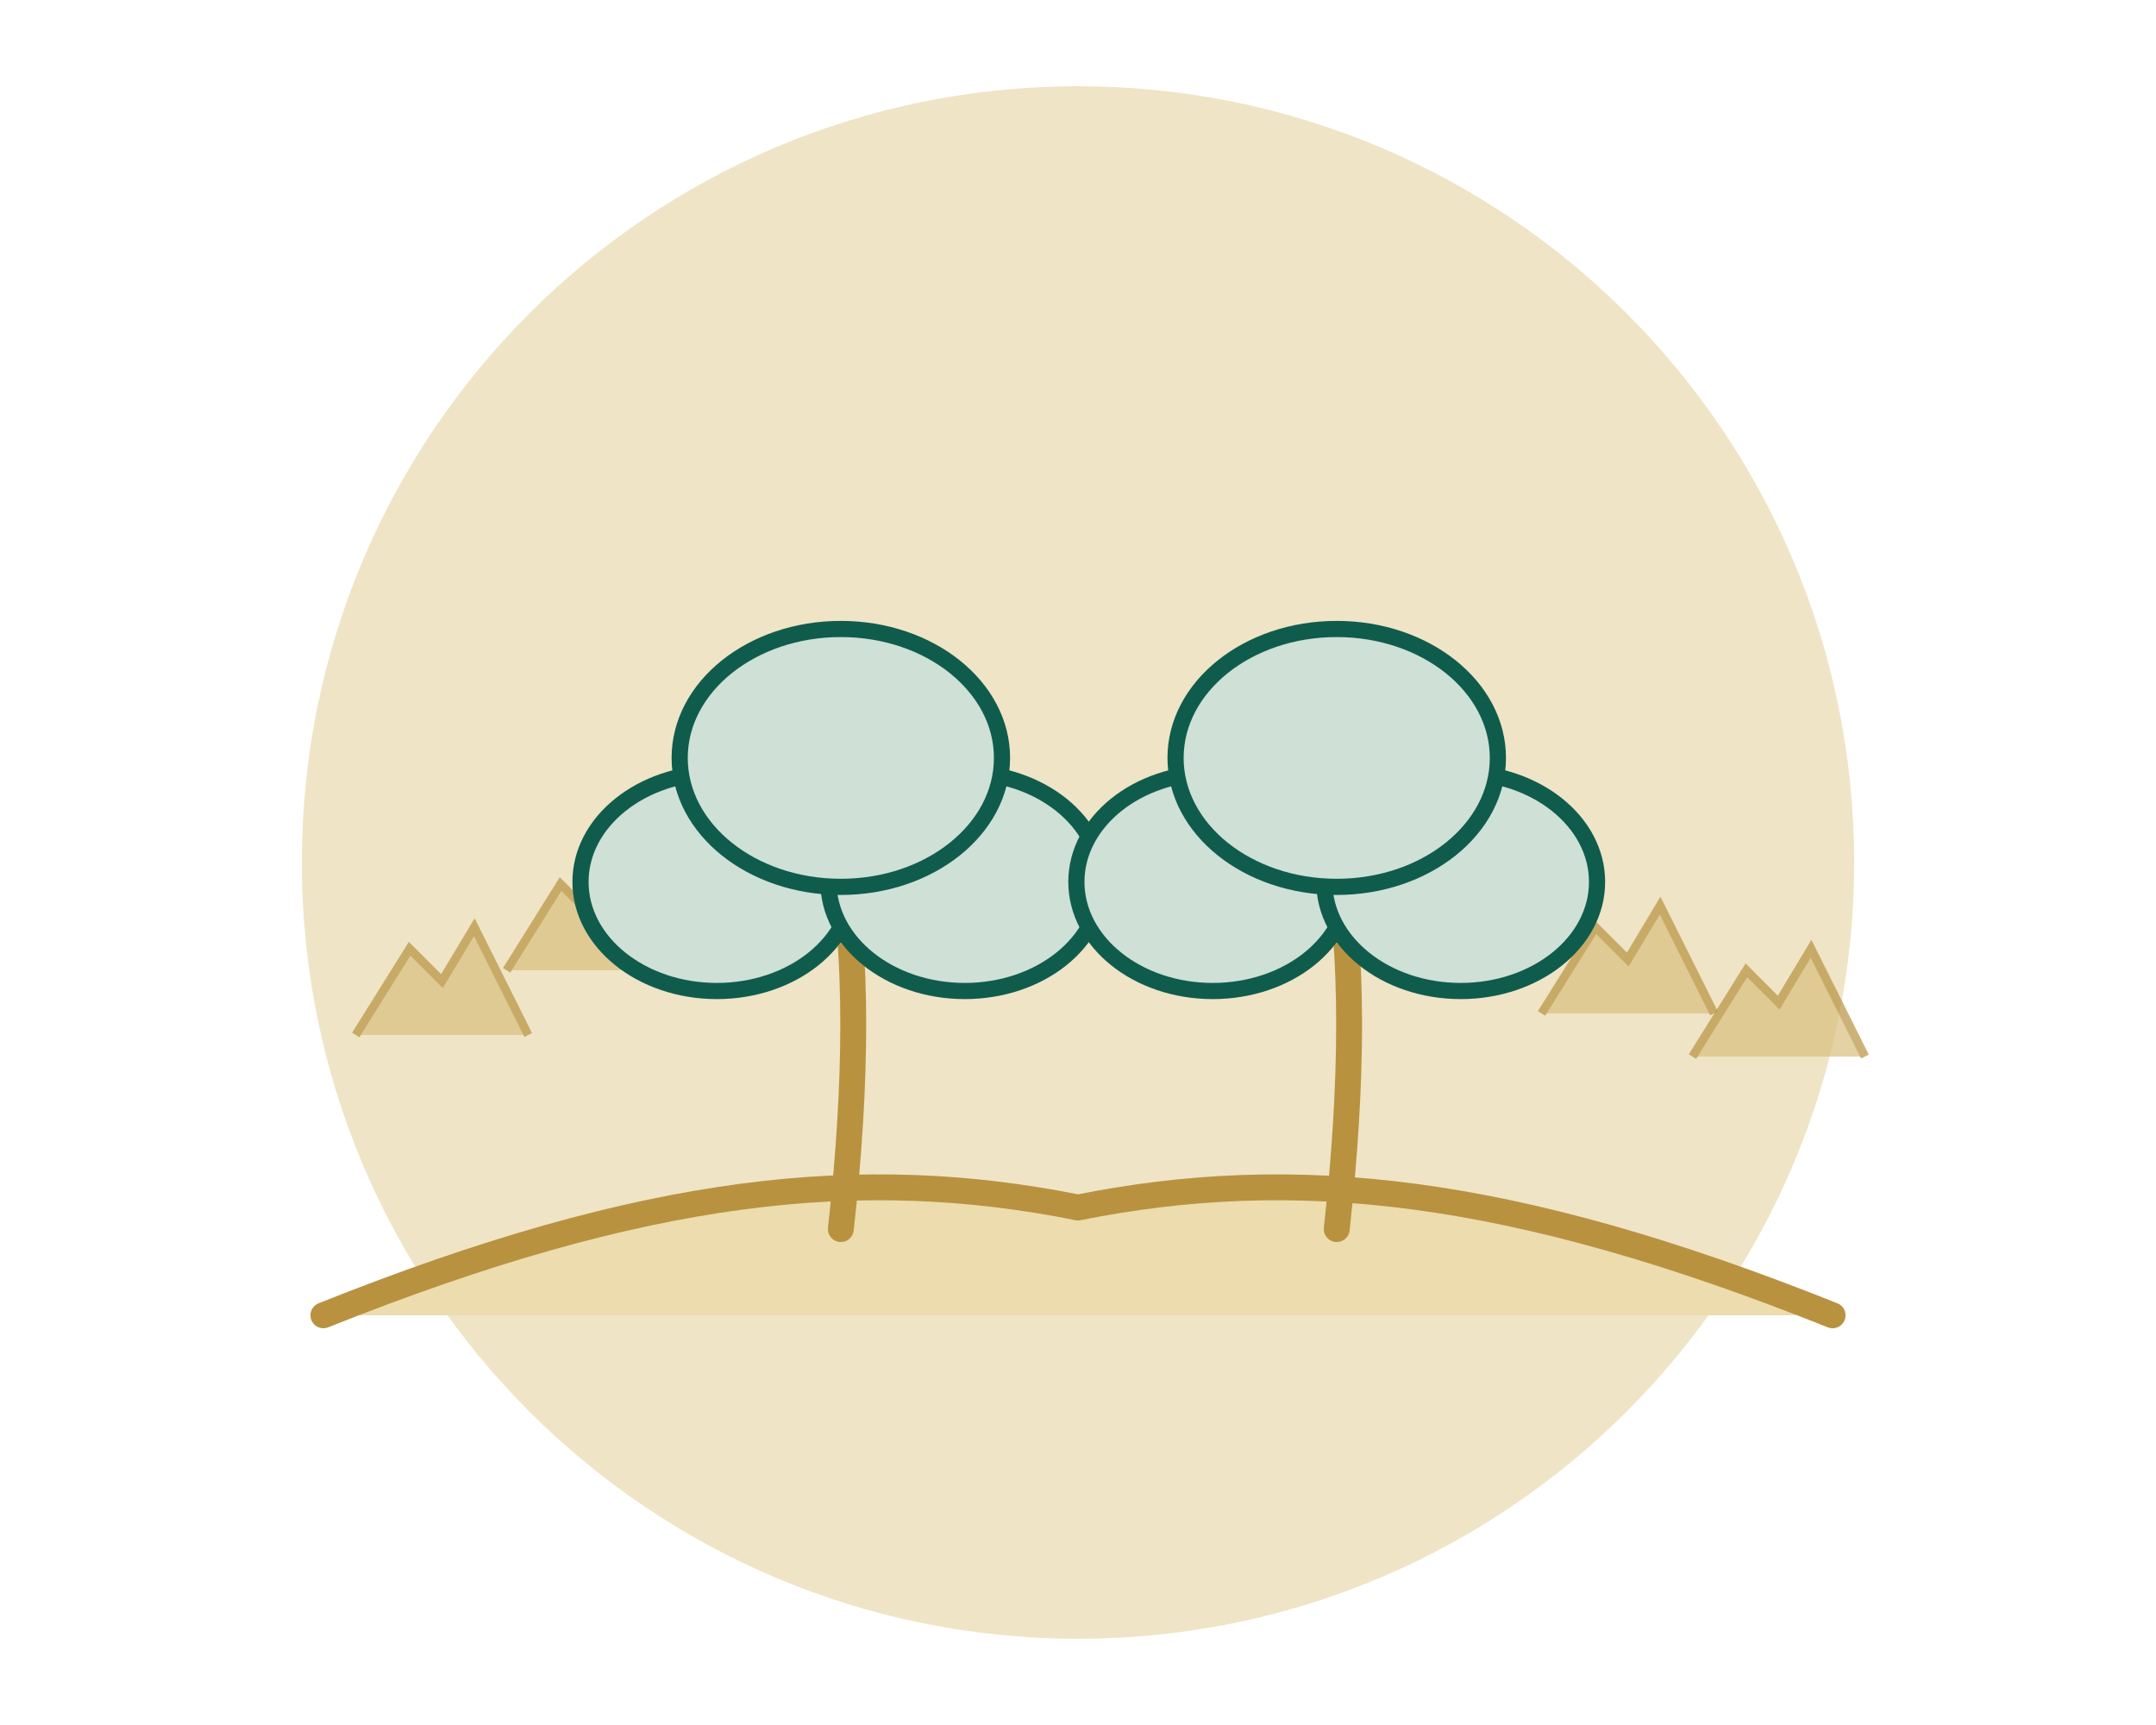
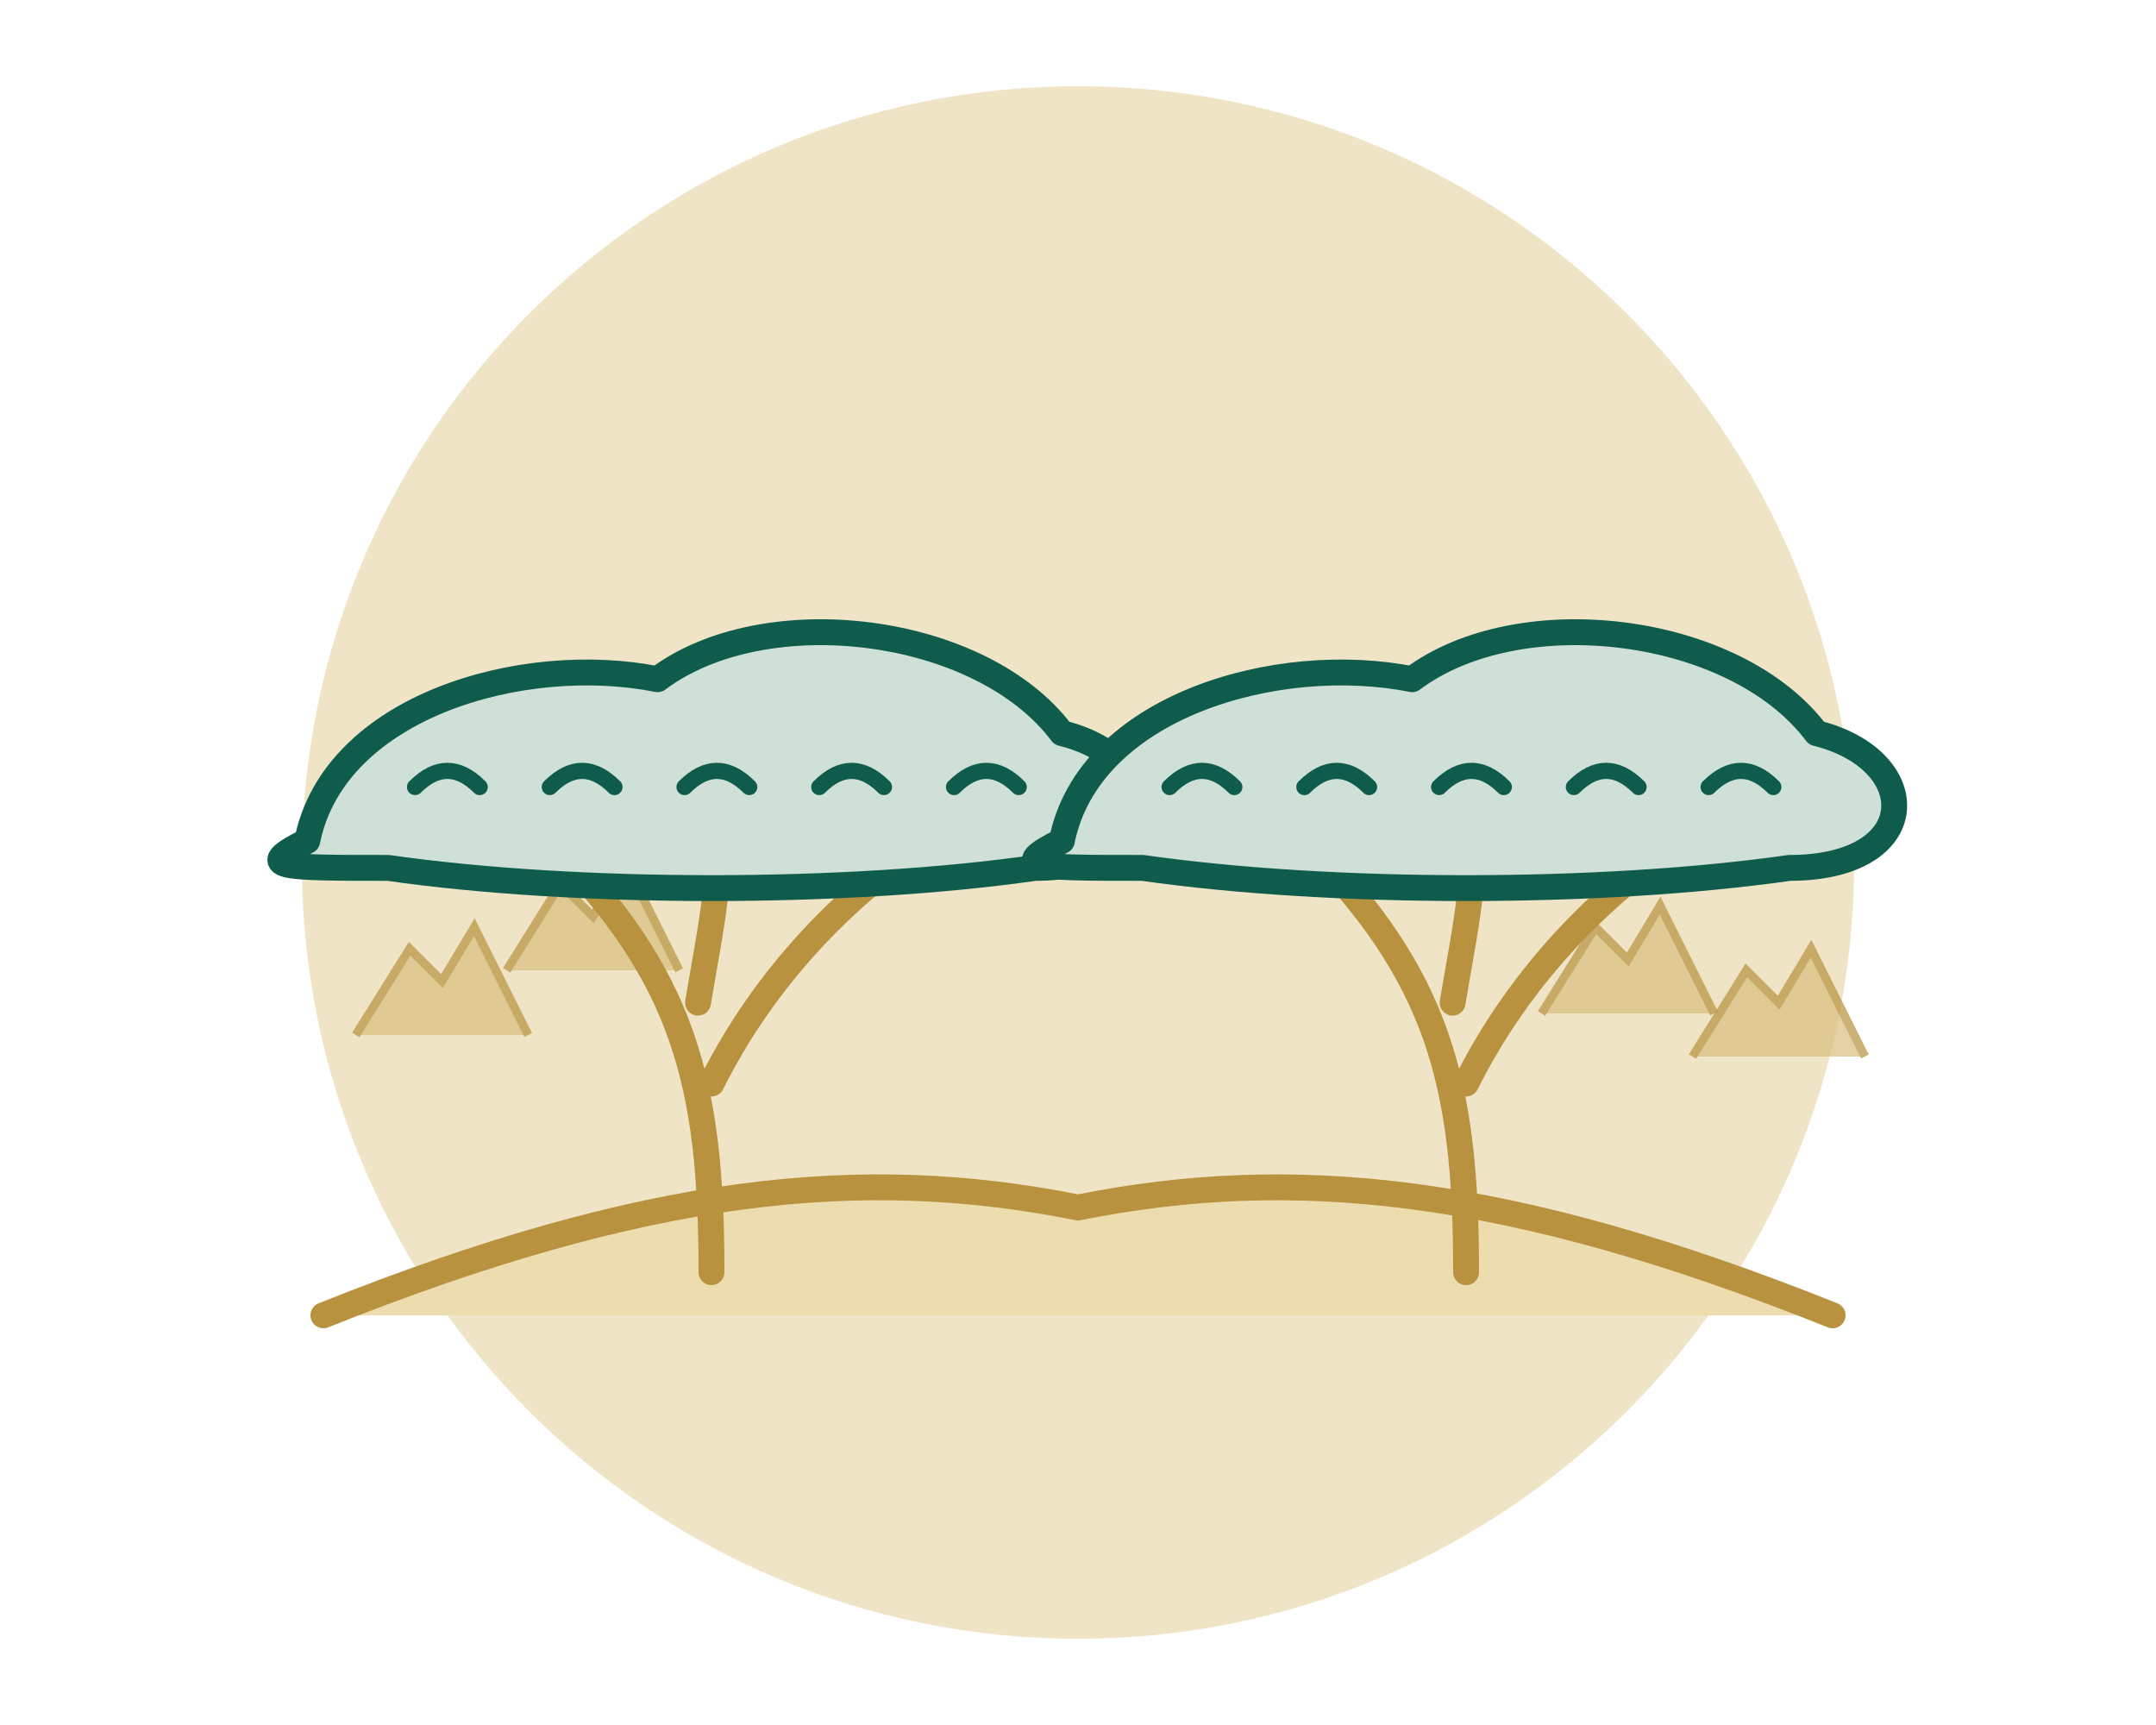
<svg xmlns="http://www.w3.org/2000/svg" viewBox="0 0 200 160">
  <style>
.g{fill:none;stroke:#b8923f;stroke-width:2.4;stroke-linecap:round;stroke-linejoin:round}
.gt{fill:none;stroke:#b8923f;stroke-width:1.4;stroke-linecap:round;stroke-linejoin:round}
.e{fill:none;stroke:#0f5c4d;stroke-width:2.4;stroke-linecap:round;stroke-linejoin:round}
.et{fill:none;stroke:#0f5c4d;stroke-width:1.5;stroke-linecap:round;stroke-linejoin:round}
.f{fill:#ecdcae}.f2{fill:#d9bf7f}.fe{fill:#cfe0d6}.w{fill:#fffaf0}.ink{fill:#7a5a22}
</style>
  <circle cx="100" cy="80" r="72" fill="#efe4c6" />
  <path d="M33 96 L38 88 L41 91 L44 86 L49 96" fill="#d9bf7f" opacity="0.7" stroke="#b8923f" stroke-width=".8" />
  <path d="M47 90 L52 82 L55 85 L58 80 L63 90" fill="#d9bf7f" opacity="0.7" stroke="#b8923f" stroke-width=".8" />
  <path d="M143 94 L148 86 L151 89 L154 84 L159 94" fill="#d9bf7f" opacity="0.7" stroke="#b8923f" stroke-width=".8" />
  <path d="M157 98 L162 90 L165 93 L168 88 L173 98" fill="#d9bf7f" opacity="0.7" stroke="#b8923f" stroke-width=".8" />
  <path class="f" d="M30 122 C60 110 80 108 100 112 C120 108 140 110 170 122 Z" />
  <path class="g" d="M30 122 C60 110 80 108 100 112 C120 108 140 110 170 122" />
-   <path class="g" d="M78 114 q2.3 -20.7 0 -34.5" />
-   <ellipse class="fe" cx="66.5" cy="81.8" rx="12.65" ry="10.12" />
-   <ellipse class="et" cx="66.5" cy="81.8" rx="12.65" ry="10.12" />
-   <ellipse class="fe" cx="89.5" cy="81.8" rx="12.65" ry="10.12" />
-   <ellipse class="et" cx="89.5" cy="81.8" rx="12.65" ry="10.12" />
-   <ellipse class="fe" cx="78.0" cy="70.3" rx="14.95" ry="11.96" />
-   <ellipse class="et" cx="78.0" cy="70.3" rx="14.95" ry="11.96" />
-   <path class="g" d="M124 114 q2.3 -20.7 0 -34.5" />
-   <ellipse class="fe" cx="112.5" cy="81.8" rx="12.65" ry="10.12" />
-   <ellipse class="et" cx="112.5" cy="81.8" rx="12.65" ry="10.12" />
-   <ellipse class="fe" cx="135.5" cy="81.8" rx="12.65" ry="10.12" />
-   <ellipse class="et" cx="135.5" cy="81.8" rx="12.65" ry="10.12" />
-   <ellipse class="fe" cx="124.0" cy="70.3" rx="14.95" ry="11.96" />
-   <ellipse class="et" cx="124.0" cy="70.3" rx="14.95" ry="11.96" />
+   <path class="g" d="M66 118 C66 100.5 63.5 90.5 51.0 78.0 M66 100.5 C71.0 90.5 78.5 83.0 86.0 78.0 M64.75 93.0 C66 85.5 67.25 80.5 66 75.5" />
+   <path class="fe" d="M28.5 78.0 C31.0 65.5 48.5 60.5 61.0 63.0 C71.0 55.5 91.0 58.0 98.5 68.0 C108.5 70.5 108.5 80.5 96.0 80.5 C78.5 83.0 53.5 83.0 36.0 80.5 C26.0 80.5 23.5 80.5 28.5 78.0 Z" />
+   <path class="e" d="M28.5 78.0 C31.0 65.5 48.5 60.5 61.0 63.0 C71.0 55.5 91.0 58.0 98.5 68.0 C108.5 70.5 108.5 80.5 96.0 80.5 C78.5 83.0 53.5 83.0 36.0 80.5 C26.0 80.5 23.5 80.5 28.5 78.0 Z" />
+   <path class="et" d="M38.5 73.0 q3 -3 6 0" />
+   <path class="et" d="M51.0 73.0 q3 -3 6 0" />
+   <path class="et" d="M63.5 73.0 q3 -3 6 0" />
+   <path class="et" d="M76.0 73.0 q3 -3 6 0" />
+   <path class="et" d="M88.5 73.0 q3 -3 6 0" />
+   <path class="g" d="M136 118 C136 100.5 133.5 90.5 121.0 78.0 M136 100.5 C141.0 90.5 148.5 83.0 156.0 78.0 M134.75 93.0 C136 85.5 137.25 80.5 136 75.5" />
+   <path class="fe" d="M98.5 78.0 C101.0 65.5 118.5 60.5 131.0 63.0 C141.0 55.5 161.0 58.0 168.5 68.0 C178.5 70.5 178.5 80.5 166.0 80.5 C148.5 83.0 123.5 83.0 106.0 80.5 C96.0 80.5 93.5 80.5 98.5 78.0 Z" />
+   <path class="e" d="M98.5 78.0 C101.0 65.5 118.5 60.5 131.0 63.0 C141.0 55.5 161.0 58.0 168.5 68.0 C178.5 70.5 178.5 80.5 166.0 80.5 C148.5 83.0 123.5 83.0 106.0 80.5 C96.0 80.5 93.5 80.5 98.5 78.0 Z" />
+   <path class="et" d="M108.5 73.0 q3 -3 6 0" />
+   <path class="et" d="M121.0 73.0 q3 -3 6 0" />
+   <path class="et" d="M133.5 73.0 q3 -3 6 0" />
+   <path class="et" d="M146.0 73.0 q3 -3 6 0" />
+   <path class="et" d="M158.5 73.0 q3 -3 6 0" />
</svg>
